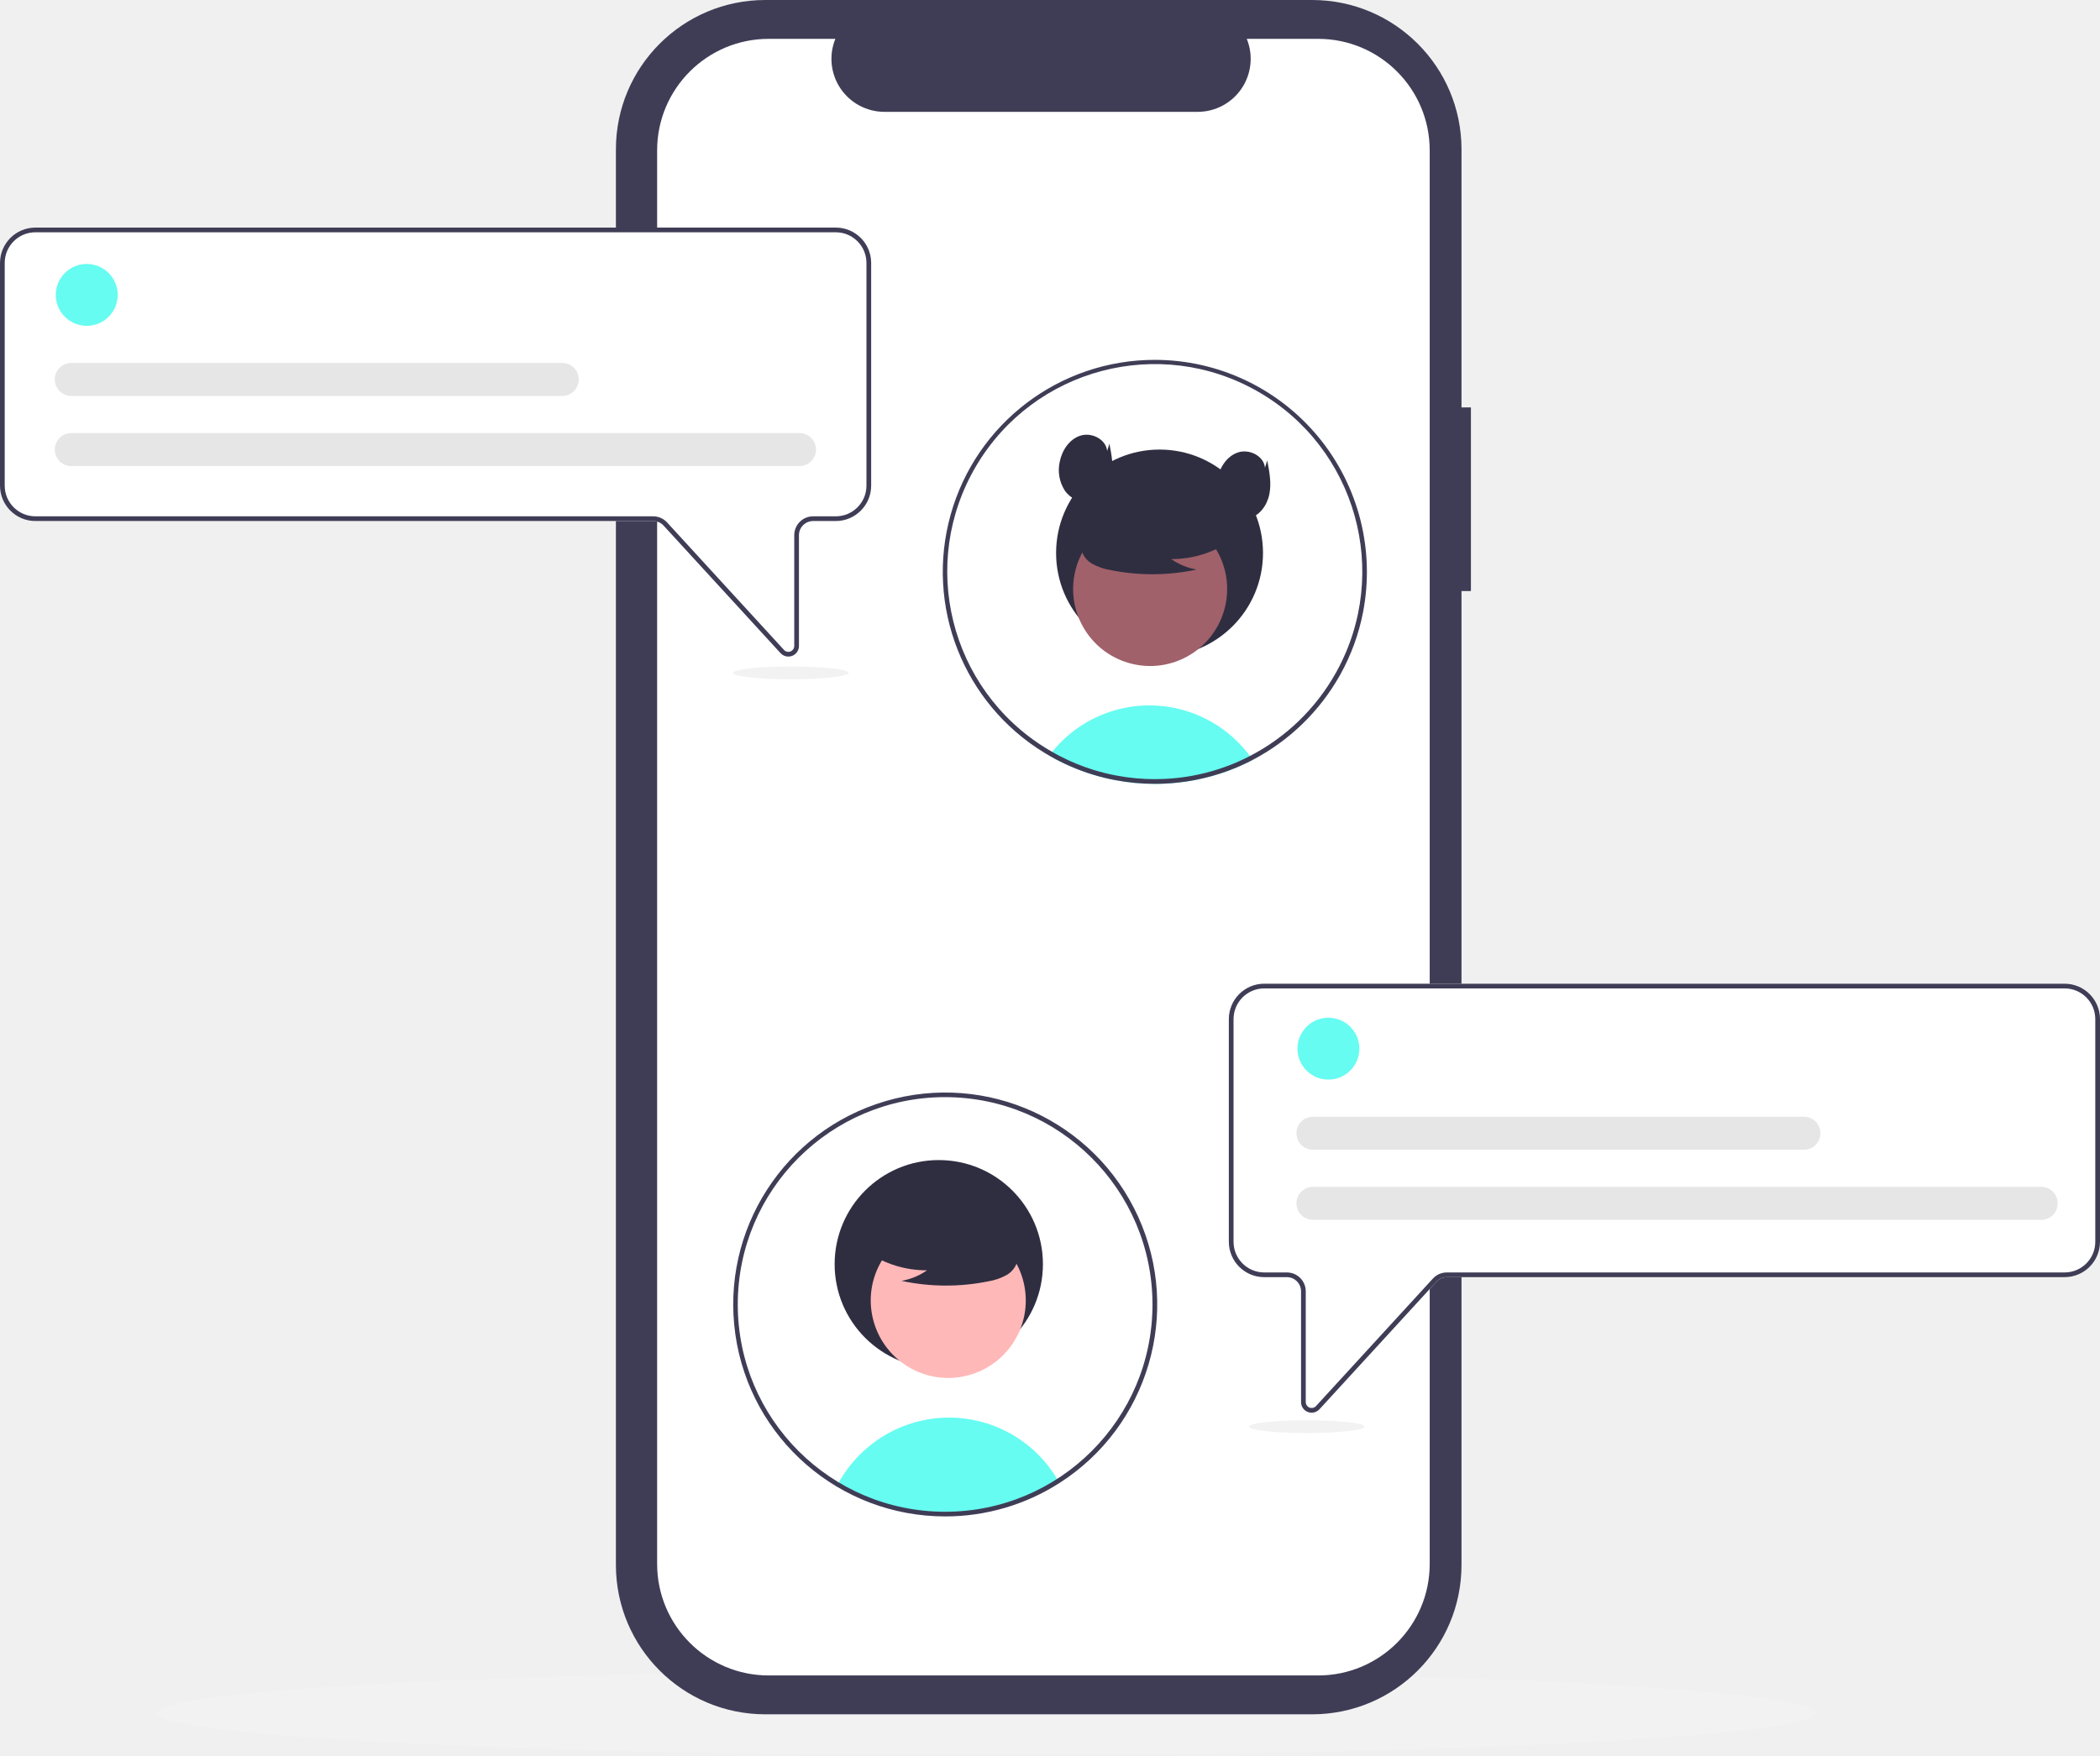
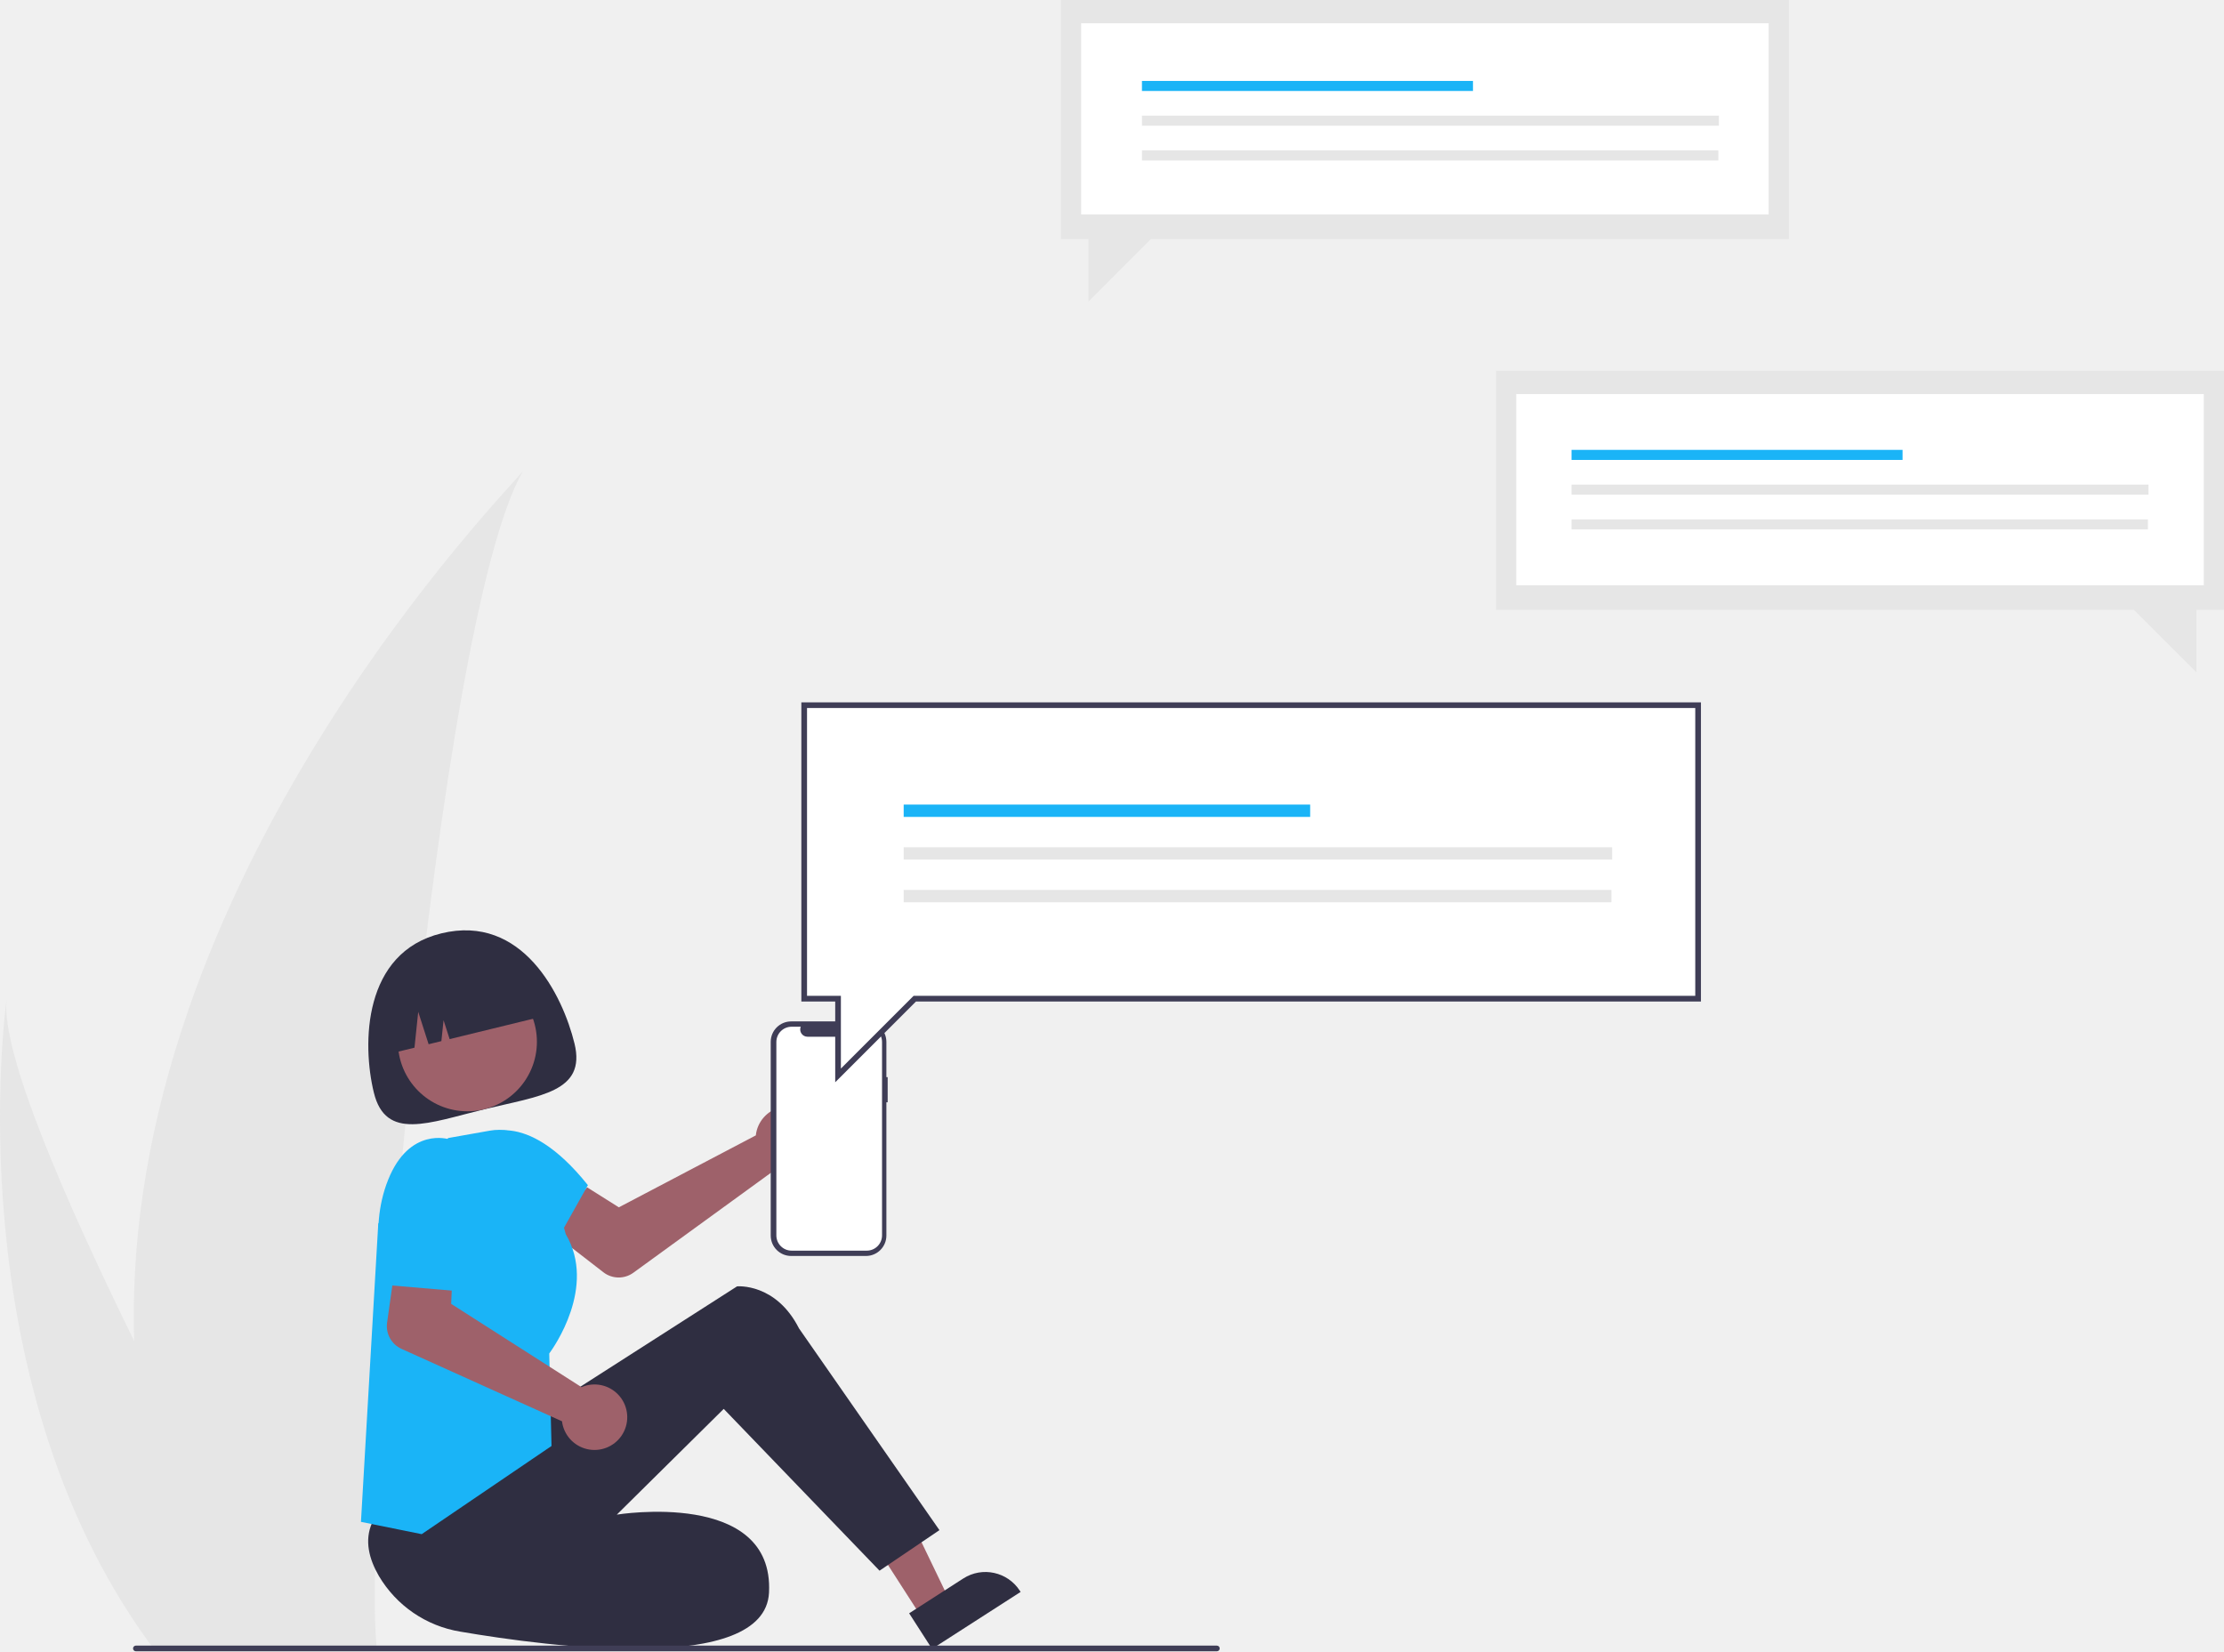
- <svg xmlns="http://www.w3.org/2000/svg" data-name="Layer 1" width="891.295" height="745.194" viewBox="0 0 891.295 745.194">
-   <ellipse cx="418.644" cy="727.194" rx="352" ry="18" fill="#f2f2f2" />
-   <path d="M778.65,250.35h-3.999V140.805a63.402,63.402,0,0,0-63.402-63.402H479.162a63.402,63.402,0,0,0-63.402,63.402v600.974a63.402,63.402,0,0,0,63.402,63.402H711.249a63.402,63.402,0,0,0,63.402-63.402V328.326h3.999Z" transform="translate(-154.3525 -77.40283)" fill="#3f3d56" />
-   <path d="M761.156,141.247v600.09a47.351,47.351,0,0,1-47.35,47.35h-233.2a47.351,47.351,0,0,1-47.35-47.35v-600.09a47.351,47.351,0,0,1,47.35-47.35h28.29a22.507,22.507,0,0,0,20.83,30.99h132.96a22.507,22.507,0,0,0,20.83-30.99h30.29A47.351,47.351,0,0,1,761.156,141.247Z" transform="translate(-154.3525 -77.40283)" fill="#fff" />
-   <path d="M686.03,400.003q-2.325,1.215-4.73,2.3-2.19.99-4.45,1.86c-.55.21-1.11.42-1.67.63a89.528,89.528,0,0,1-13.6,3.75q-3.435.675-6.96,1.06-2.91.33-5.88.47c-1.41.07-2.82.1-4.24.1a89.841,89.841,0,0,1-16.76-1.57c-1.44-.26-2.85-.57-4.26-.91a88.778,88.778,0,0,1-19.67-7.26c-.56-.28-1.12-.58-1.68-.87-.83-.44-1.64-.9-2.45-1.38.39-.54.81-1.07,1.24-1.59a53.034,53.034,0,0,1,78.87-4.1,54.277,54.277,0,0,1,5.06,5.86C685.26,398.893,685.65,399.443,686.03,400.003Z" transform="translate(-154.3525 -77.40283)" fill="#66fcf1" />
-   <circle cx="492.143" cy="234.764" r="43.91" fill="#2f2e41" />
-   <circle cx="642.499" cy="327.462" r="32.681" transform="translate(-232.6876 270.9066) rotate(-28.66315)" fill="#a0616a" />
-   <path d="M676.839,306.906a44.448,44.448,0,0,1-25.402,7.85,27.238,27.238,0,0,0,10.796,4.442,89.628,89.628,0,0,1-36.61.206,23.694,23.694,0,0,1-7.664-2.632,9.699,9.699,0,0,1-4.731-6.327c-.803-4.589,2.772-8.757,6.488-11.567a47.858,47.858,0,0,1,40.217-8.036c4.492,1.161,8.993,3.123,11.911,6.731s3.782,9.17,1.002,12.885Z" transform="translate(-154.3525 -77.40283)" fill="#2f2e41" />
-   <path d="M644.5,230.173a89.987,89.987,0,0,0-46.84,166.83l.58.34q.72.435,1.44.84c.81.48,1.62.94,2.45,1.38.56.29,1.12.59,1.68.87a88.778,88.778,0,0,0,19.67,7.26c1.41.34,2.82.65,4.26.91a89.841,89.841,0,0,0,16.76,1.57c1.42,0,2.83-.03,4.24-.1q2.97-.135,5.88-.47,3.525-.39,6.96-1.06a89.528,89.528,0,0,0,13.6-3.75c.56-.21,1.12-.42,1.67-.63q2.265-.87,4.45-1.86,2.4-1.08,4.73-2.3a90.792,90.792,0,0,0,37.04-35.97c.04-.08.09-.16.13-.24a89.306,89.306,0,0,0,9.65-26.41,90.051,90.051,0,0,0-88.35-107.21Zm77.06,132.45c-.08.14-.15.28-.23.41a88.172,88.172,0,0,1-36.48,35.32q-2.295,1.2-4.67,2.25c-1.31.59-2.65,1.15-4,1.67-.57.22-1.15.44-1.73.64a85.721,85.721,0,0,1-11.73,3.36,84.695,84.695,0,0,1-8.95,1.41c-1.85.2-3.73.34-5.62.41-1.21.05-2.43.08-3.65.08a86.762,86.762,0,0,1-16.22-1.51,85.625,85.625,0,0,1-9.63-2.36,88.466,88.466,0,0,1-13.99-5.67c-.52-.27-1.04-.54-1.55-.82-.73-.39-1.47-.79-2.19-1.22-.54-.3-1.08-.62-1.61-.94-.31-.18-.62-.37-.93-.56a88.069,88.069,0,1,1,123.18-32.47Z" transform="translate(-154.3525 -77.40283)" fill="#3f3d56" />
-   <path d="M624.26,268.863c-.472-4.968-6.558-8.026-11.318-6.526s-7.884,6.293-8.829,11.193a16.057,16.057,0,0,0,2.165,12.122c2.406,3.462,6.827,5.623,10.95,4.744,4.707-1.003,7.968-5.6,8.901-10.321s.007-9.589-.919-14.312Z" transform="translate(-154.3525 -77.40283)" fill="#2f2e41" />
-   <path d="M691.242,275.96c-.472-4.968-6.559-8.026-11.318-6.526s-7.884,6.293-8.829,11.193a16.057,16.057,0,0,0,2.165,12.122c2.406,3.462,6.827,5.623,10.95,4.744,4.707-1.003,7.968-5.6,8.901-10.321s.007-9.589-.919-14.312Z" transform="translate(-154.3525 -77.40283)" fill="#2f2e41" />
-   <path d="M488.936,356.142a4.475,4.475,0,0,1-3.307-1.464L436.008,300.544a6.02,6.02,0,0,0-4.426-1.947H169.362a15.026,15.026,0,0,1-15.009-15.009V189.025a15.026,15.026,0,0,1,15.009-15.009H509.087A15.026,15.026,0,0,1,524.096,189.025v94.562A15.026,15.026,0,0,1,509.087,298.597h-9.631a6.012,6.012,0,0,0-6.005,6.005v47.033a4.474,4.474,0,0,1-2.87,4.196A4.526,4.526,0,0,1,488.936,356.142Z" transform="translate(-154.3525 -77.40283)" fill="#fff" />
-   <path d="M488.936,356.142a4.475,4.475,0,0,1-3.307-1.464L436.008,300.544a6.02,6.02,0,0,0-4.426-1.947H169.362a15.026,15.026,0,0,1-15.009-15.009V189.025a15.026,15.026,0,0,1,15.009-15.009H509.087A15.026,15.026,0,0,1,524.096,189.025v94.562A15.026,15.026,0,0,1,509.087,298.597h-9.631a6.012,6.012,0,0,0-6.005,6.005v47.033a4.474,4.474,0,0,1-2.87,4.196A4.526,4.526,0,0,1,488.936,356.142ZM169.362,176.016A13.024,13.024,0,0,0,156.353,189.025v94.562a13.024,13.024,0,0,0,13.009,13.009H431.581a8.024,8.024,0,0,1,5.9,2.596l49.622,54.133a2.503,2.503,0,0,0,4.347-1.691v-47.033a8.014,8.014,0,0,1,8.005-8.005H509.087a13.024,13.024,0,0,0,13.009-13.009V189.025A13.024,13.024,0,0,0,509.087,176.016Z" transform="translate(-154.3525 -77.40283)" fill="#3f3d56" />
-   <circle cx="36.816" cy="125.193" r="13.134" fill="#66fcf1" />
-   <path d="M493.764,275.269H184.684a7.005,7.005,0,1,1,0-14.009H493.764a7.005,7.005,0,0,1,0,14.009Z" transform="translate(-154.3525 -77.40283)" fill="#e6e6e6" />
-   <path d="M393.073,245.5H184.684a7.005,7.005,0,1,1,0-14.009H393.073a7.005,7.005,0,0,1,0,14.009Z" transform="translate(-154.3525 -77.40283)" fill="#e6e6e6" />
-   <path d="M709.419,676.831a4.474,4.474,0,0,1-2.87-4.196v-47.033a6.012,6.012,0,0,0-6.005-6.005H690.913a15.026,15.026,0,0,1-15.009-15.009V510.025A15.026,15.026,0,0,1,690.913,495.016H1030.638a15.026,15.026,0,0,1,15.009,15.009v94.562a15.026,15.026,0,0,1-15.009,15.009H768.419a6.02,6.02,0,0,0-4.426,1.947l-49.622,54.133a4.475,4.475,0,0,1-3.307,1.464A4.526,4.526,0,0,1,709.419,676.831Z" transform="translate(-154.3525 -77.40283)" fill="#fff" />
-   <path d="M709.419,676.831a4.474,4.474,0,0,1-2.87-4.196v-47.033a6.012,6.012,0,0,0-6.005-6.005H690.913a15.026,15.026,0,0,1-15.009-15.009V510.025A15.026,15.026,0,0,1,690.913,495.016H1030.638a15.026,15.026,0,0,1,15.009,15.009v94.562a15.026,15.026,0,0,1-15.009,15.009H768.419a6.02,6.02,0,0,0-4.426,1.947l-49.622,54.133a4.475,4.475,0,0,1-3.307,1.464A4.526,4.526,0,0,1,709.419,676.831ZM690.913,497.016A13.024,13.024,0,0,0,677.904,510.025v94.562A13.024,13.024,0,0,0,690.913,617.597h9.631a8.014,8.014,0,0,1,8.005,8.005v47.033a2.503,2.503,0,0,0,4.347,1.691l49.622-54.133a8.024,8.024,0,0,1,5.9-2.596h262.22a13.024,13.024,0,0,0,13.009-13.009V510.025a13.024,13.024,0,0,0-13.009-13.009Z" transform="translate(-154.3525 -77.40283)" fill="#3f3d56" />
-   <path d="M603.53,706.113a89.069,89.069,0,0,1-93.65,1.49,54.129,54.129,0,0,1,9.4-12.65,53.433,53.433,0,0,1,83.91,10.57C603.3,705.713,603.42,705.913,603.53,706.113Z" transform="translate(-154.3525 -77.40283)" fill="#66fcf1" />
-   <circle cx="398.443" cy="536.688" r="44.202" fill="#2f2e41" />
-   <circle cx="556.819" cy="629.489" r="32.898" transform="translate(-416.965 738.7288) rotate(-61.33685)" fill="#ffb8b8" />
-   <path d="M522.25,608.796a44.744,44.744,0,0,0,25.571,7.902,27.419,27.419,0,0,1-10.868,4.471,90.223,90.223,0,0,0,36.853.207,23.852,23.852,0,0,0,7.715-2.65,9.764,9.764,0,0,0,4.762-6.369c.809-4.619-2.791-8.816-6.531-11.644a48.176,48.176,0,0,0-40.484-8.09c-4.522,1.169-9.053,3.144-11.99,6.776s-3.807,9.231-1.009,12.971Z" transform="translate(-154.3525 -77.40283)" fill="#2f2e41" />
-   <path d="M555.5,721.173a89.972,89.972,0,1,1,48.571-14.219A89.88,89.88,0,0,1,555.5,721.173Zm0-178a88.008,88.008,0,1,0,88,88A88.1,88.1,0,0,0,555.5,543.173Z" transform="translate(-154.3525 -77.40283)" fill="#3f3d56" />
-   <circle cx="563.816" cy="445.193" r="13.134" fill="#66fcf1" />
-   <path d="M1020.764,595.269H711.684a7.005,7.005,0,1,1,0-14.009h309.08a7.005,7.005,0,0,1,0,14.009Z" transform="translate(-154.3525 -77.40283)" fill="#e6e6e6" />
-   <path d="M920.073,565.5H711.684a7.005,7.005,0,1,1,0-14.009H920.073a7.005,7.005,0,0,1,0,14.009Z" transform="translate(-154.3525 -77.40283)" fill="#e6e6e6" />
-   <ellipse cx="554.644" cy="605.661" rx="24.504" ry="2.72" fill="#f2f2f2" />
-   <ellipse cx="335.644" cy="285.661" rx="24.504" ry="2.72" fill="#f2f2f2" />
+ <svg xmlns="http://www.w3.org/2000/svg" data-name="Layer 1" width="783.86" height="582" viewBox="0 0 783.86 582">
+   <path id="e5e37569-bd8f-45f7-97a1-e817a6c74118-356" data-name="Path 133" d="M255.368,631.65a383.363,383.363,0,0,0,17.91,105.974c.242.796.511,1.581.772,2.377h66.832c-.07-.714-.143-1.51-.213-2.377C336.214,686.395,361.671,378.32,392.389,325,389.698,329.325,250.186,468.873,255.368,631.65Z" transform="translate(-208.0698 -159)" fill="#e6e6e6" />
+   <path id="b4ba0d08-0a29-4ca1-8d08-8a7c96f19f4d-357" data-name="Path 134" d="M260.383,737.623c.559.796,1.14,1.593,1.735,2.377h50.139c-.38-.678-.82-1.474-1.331-2.377-8.282-14.948-32.798-59.642-55.554-105.974-24.445-49.791-46.891-101.469-45.001-120.174C209.786,515.692,192.863,644.293,260.383,737.623Z" transform="translate(-208.0698 -159)" fill="#e6e6e6" />
+   <path d="M474.799,557.376a11.575,11.575,0,0,0-.334,1.792l-48.28,25.355-11.21-7.06-12.866,15.526,18.631,14.427a8.797,8.797,0,0,0,10.556.162l50.194-36.464a11.543,11.543,0,1,0-6.691-13.737Z" transform="translate(-208.0698 -159)" fill="#9e616a" />
+   <polygon points="324.938 570.183 334.619 563.957 315.213 523.657 300.926 532.845 324.938 570.183" fill="#9e616a" />
+   <path d="M528.506,727.61l19.064-12.26.001-.001a14.445,14.445,0,0,1,19.962,4.336l.254.395L536.574,740.154Z" transform="translate(-208.0698 -159)" fill="#2f2e41" />
+   <path d="M393.54,659.959,467.847,612.384s13.653-1.318,21.847,14.831l49.489,71.088-21.114,14.287-54.916-57.022L425.47,692.836s55.52-9.105,53.642,27.507c-1.49,29.056-77.477,19.089-108.781,13.737a41.049,41.049,0,0,1-28.764-19.691c-3.357-5.823-5.162-12.435-2.342-18.685C346.745,679.037,393.54,659.959,393.54,659.959Z" transform="translate(-208.0698 -159)" fill="#2f2e41" />
+   <path d="M356.703,699.72l-21.414-4.334,6.102-105.102,24.64-30.18,14.68-2.599a17.736,17.736,0,0,1,20.292,12.84l6.471,23.638c10.979,18.589-4.401,40.143-5.82,42.058l.799,32.599Z" transform="translate(-208.0698 -159)" fill="#1ab4f7" />
+   <path d="M376.642,564.221l1.359-4.806s14.745-10.868,37.275,17.296l-10.796,19.245-23.469-.939Z" transform="translate(-208.0698 -159)" fill="#1ab4f7" />
+   <path d="M410.56,526.818c4.177,17.124-12.288,18.396-31.82,23.16s-34.733,11.217-38.91-5.907-3.847-49.363,23.784-56.103C392.197,480.996,406.383,509.695,410.56,526.818Z" transform="translate(-208.0698 -159)" fill="#2f2e41" />
+   <circle cx="164.74" cy="367.182" r="24.495" fill="#9e616a" />
+   <path d="M344.745,530.554v0l9.412-2.296,1.316-12.64,3.666,11.424,4.499-1.097.768-7.373,2.139,6.664,33.427-8.154v0a25.93,25.93,0,0,0-31.337-19.046l-4.845,1.182A25.93,25.93,0,0,0,344.745,530.554Z" transform="translate(-208.0698 -159)" fill="#2f2e41" />
+   <path d="M414.761,647.311a11.574,11.574,0,0,0-1.722.598L367.084,618.549l.574-13.236L347.796,601.837l-3.293,23.332a8.797,8.797,0,0,0,5.093,9.248l56.552,25.515a11.543,11.543,0,1,0,8.613-12.621Z" transform="translate(-208.0698 -159)" fill="#9e616a" />
+   <path d="M369.747,564.902l-3.463-4.366s-13.906-4.479-21.416,14.296-.469,37.082-.469,37.082l32.857,2.816,2.347-30.51Z" transform="translate(-208.0698 -159)" fill="#1ab4f7" />
+   <polygon points="527.283 130.684 783.86 130.684 783.86 214.914 774.142 214.914 774.142 236.943 752.112 214.914 527.283 214.914 527.283 130.684" fill="#e6e6e6" />
+   <rect x="534.41" y="138.886" width="242.324" height="67.384" fill="#fff" />
+   <rect x="553.896" y="158.559" width="116.673" height="3.541" fill="#1ab4f7" />
+   <rect x="553.896" y="170.808" width="203.351" height="3.541" fill="#e6e6e6" />
+   <rect x="553.896" y="183.056" width="203.151" height="3.541" fill="#e6e6e6" />
+   <polygon points="630.506 0 373.928 0 373.928 84.23 383.647 84.23 383.647 106.26 405.676 84.23 630.506 84.23 630.506 0" fill="#e6e6e6" />
+   <rect x="381.055" y="8.202" width="242.324" height="67.384" fill="#fff" />
+   <rect x="402.485" y="28.524" width="116.673" height="3.541" fill="#1ab4f7" />
+   <rect x="402.485" y="40.772" width="203.351" height="3.541" fill="#e6e6e6" />
+   <rect x="402.485" y="53.021" width="203.151" height="3.541" fill="#e6e6e6" />
+   <path d="M520.934,538.645h-.454v-12.443A7.202,7.202,0,0,0,513.278,519H486.916a7.202,7.202,0,0,0-7.202,7.202v68.264a7.202,7.202,0,0,0,7.202,7.202h26.363a7.202,7.202,0,0,0,7.202-7.202V547.502h.454Z" transform="translate(-208.0698 -159)" fill="#3f3d56" />
+   <path d="M513.569,520.874h-3.441a2.555,2.555,0,0,1-2.366,3.52h-15.103a2.555,2.555,0,0,1-2.366-3.52h-3.214a5.378,5.378,0,0,0-5.378,5.378v68.164a5.378,5.378,0,0,0,5.378,5.378H513.569a5.378,5.378,0,0,0,5.378-5.378h0V526.252A5.378,5.378,0,0,0,513.569,520.874Z" transform="translate(-208.0698 -159)" fill="#fff" />
+   <polygon points="598.506 248.549 283.441 248.549 283.441 351.98 295.375 351.98 295.375 379.03 322.426 351.98 598.506 351.98 598.506 248.549" fill="#fff" />
+   <path d="M502.445,540.444V511.979H490.511V406.549H807.575V511.979H530.91Zm-9.934-30.465H504.445v25.637l25.636-25.637H805.575V408.549H492.511Z" transform="translate(-208.0698 -159)" fill="#3f3d56" />
+   <rect x="318.508" y="283.575" width="143.268" height="4.348" fill="#1ab4f7" />
+   <rect x="318.508" y="298.615" width="249.704" height="4.348" fill="#e6e6e6" />
+   <rect x="318.508" y="313.656" width="249.46" height="4.348" fill="#e6e6e6" />
+   <path d="M636.962,741h-381a1,1,0,0,1,0-2h381a1,1,0,1,1,0,2Z" transform="translate(-208.0698 -159)" fill="#3f3d56" />
</svg>
